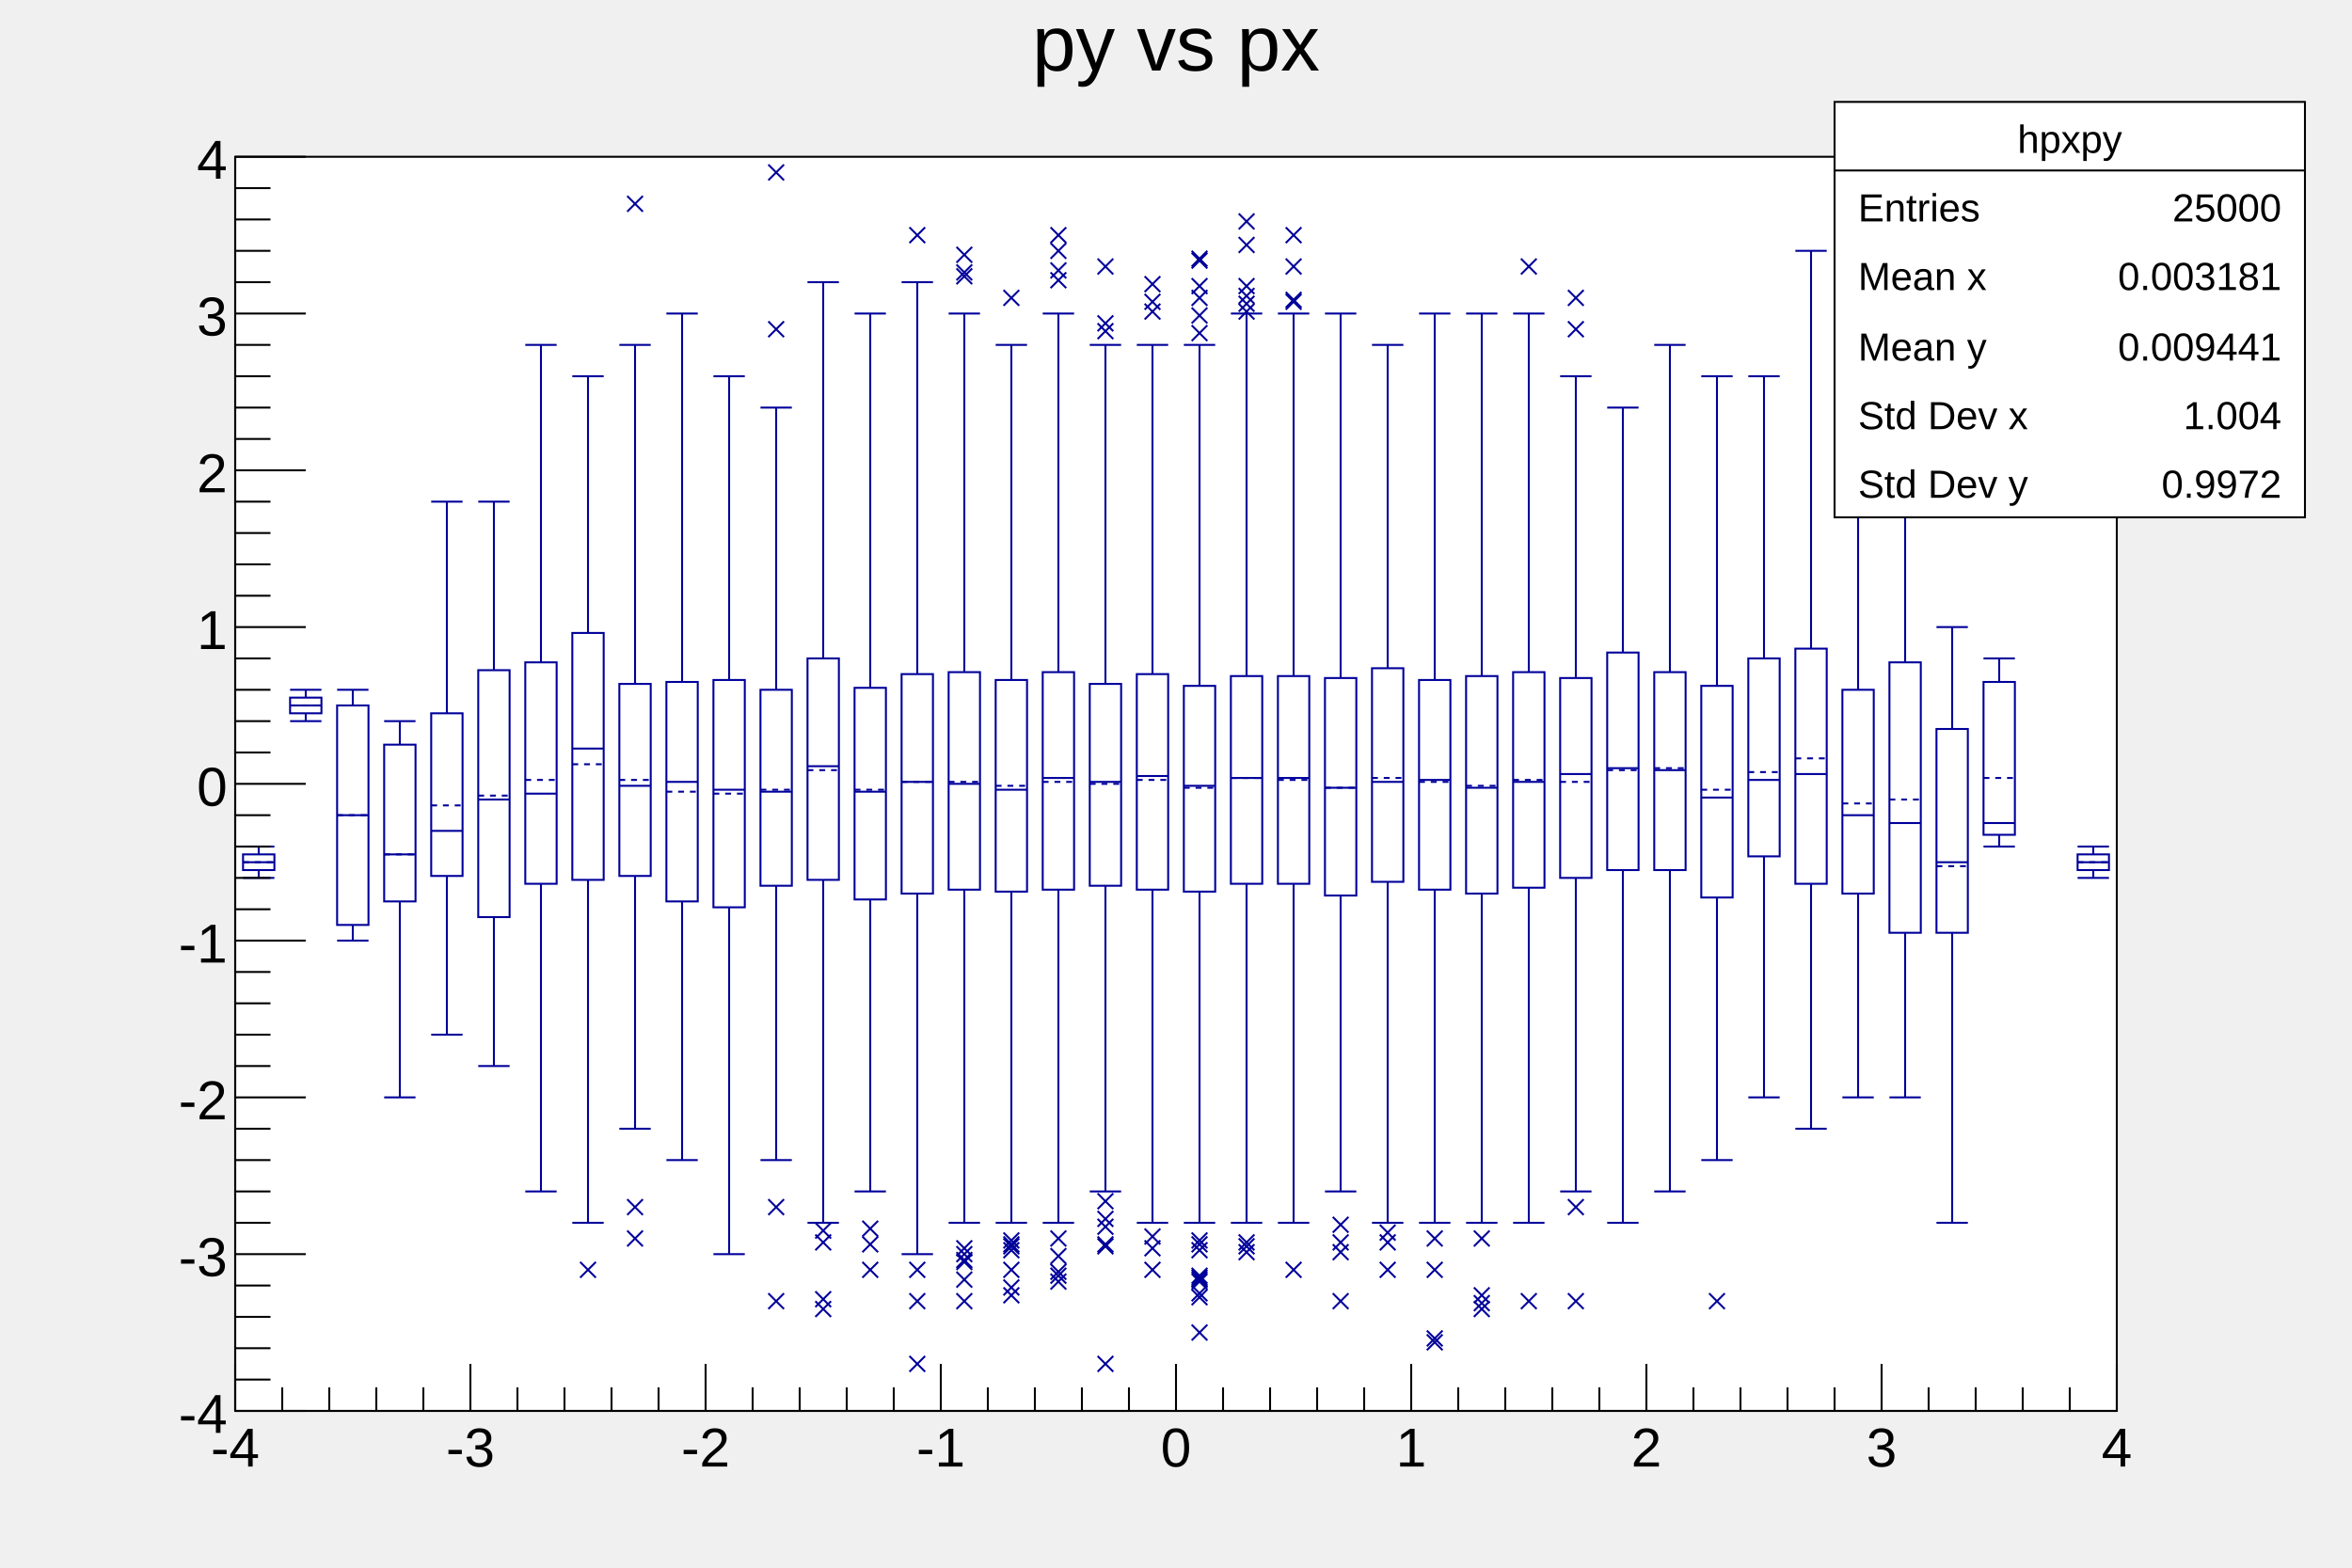
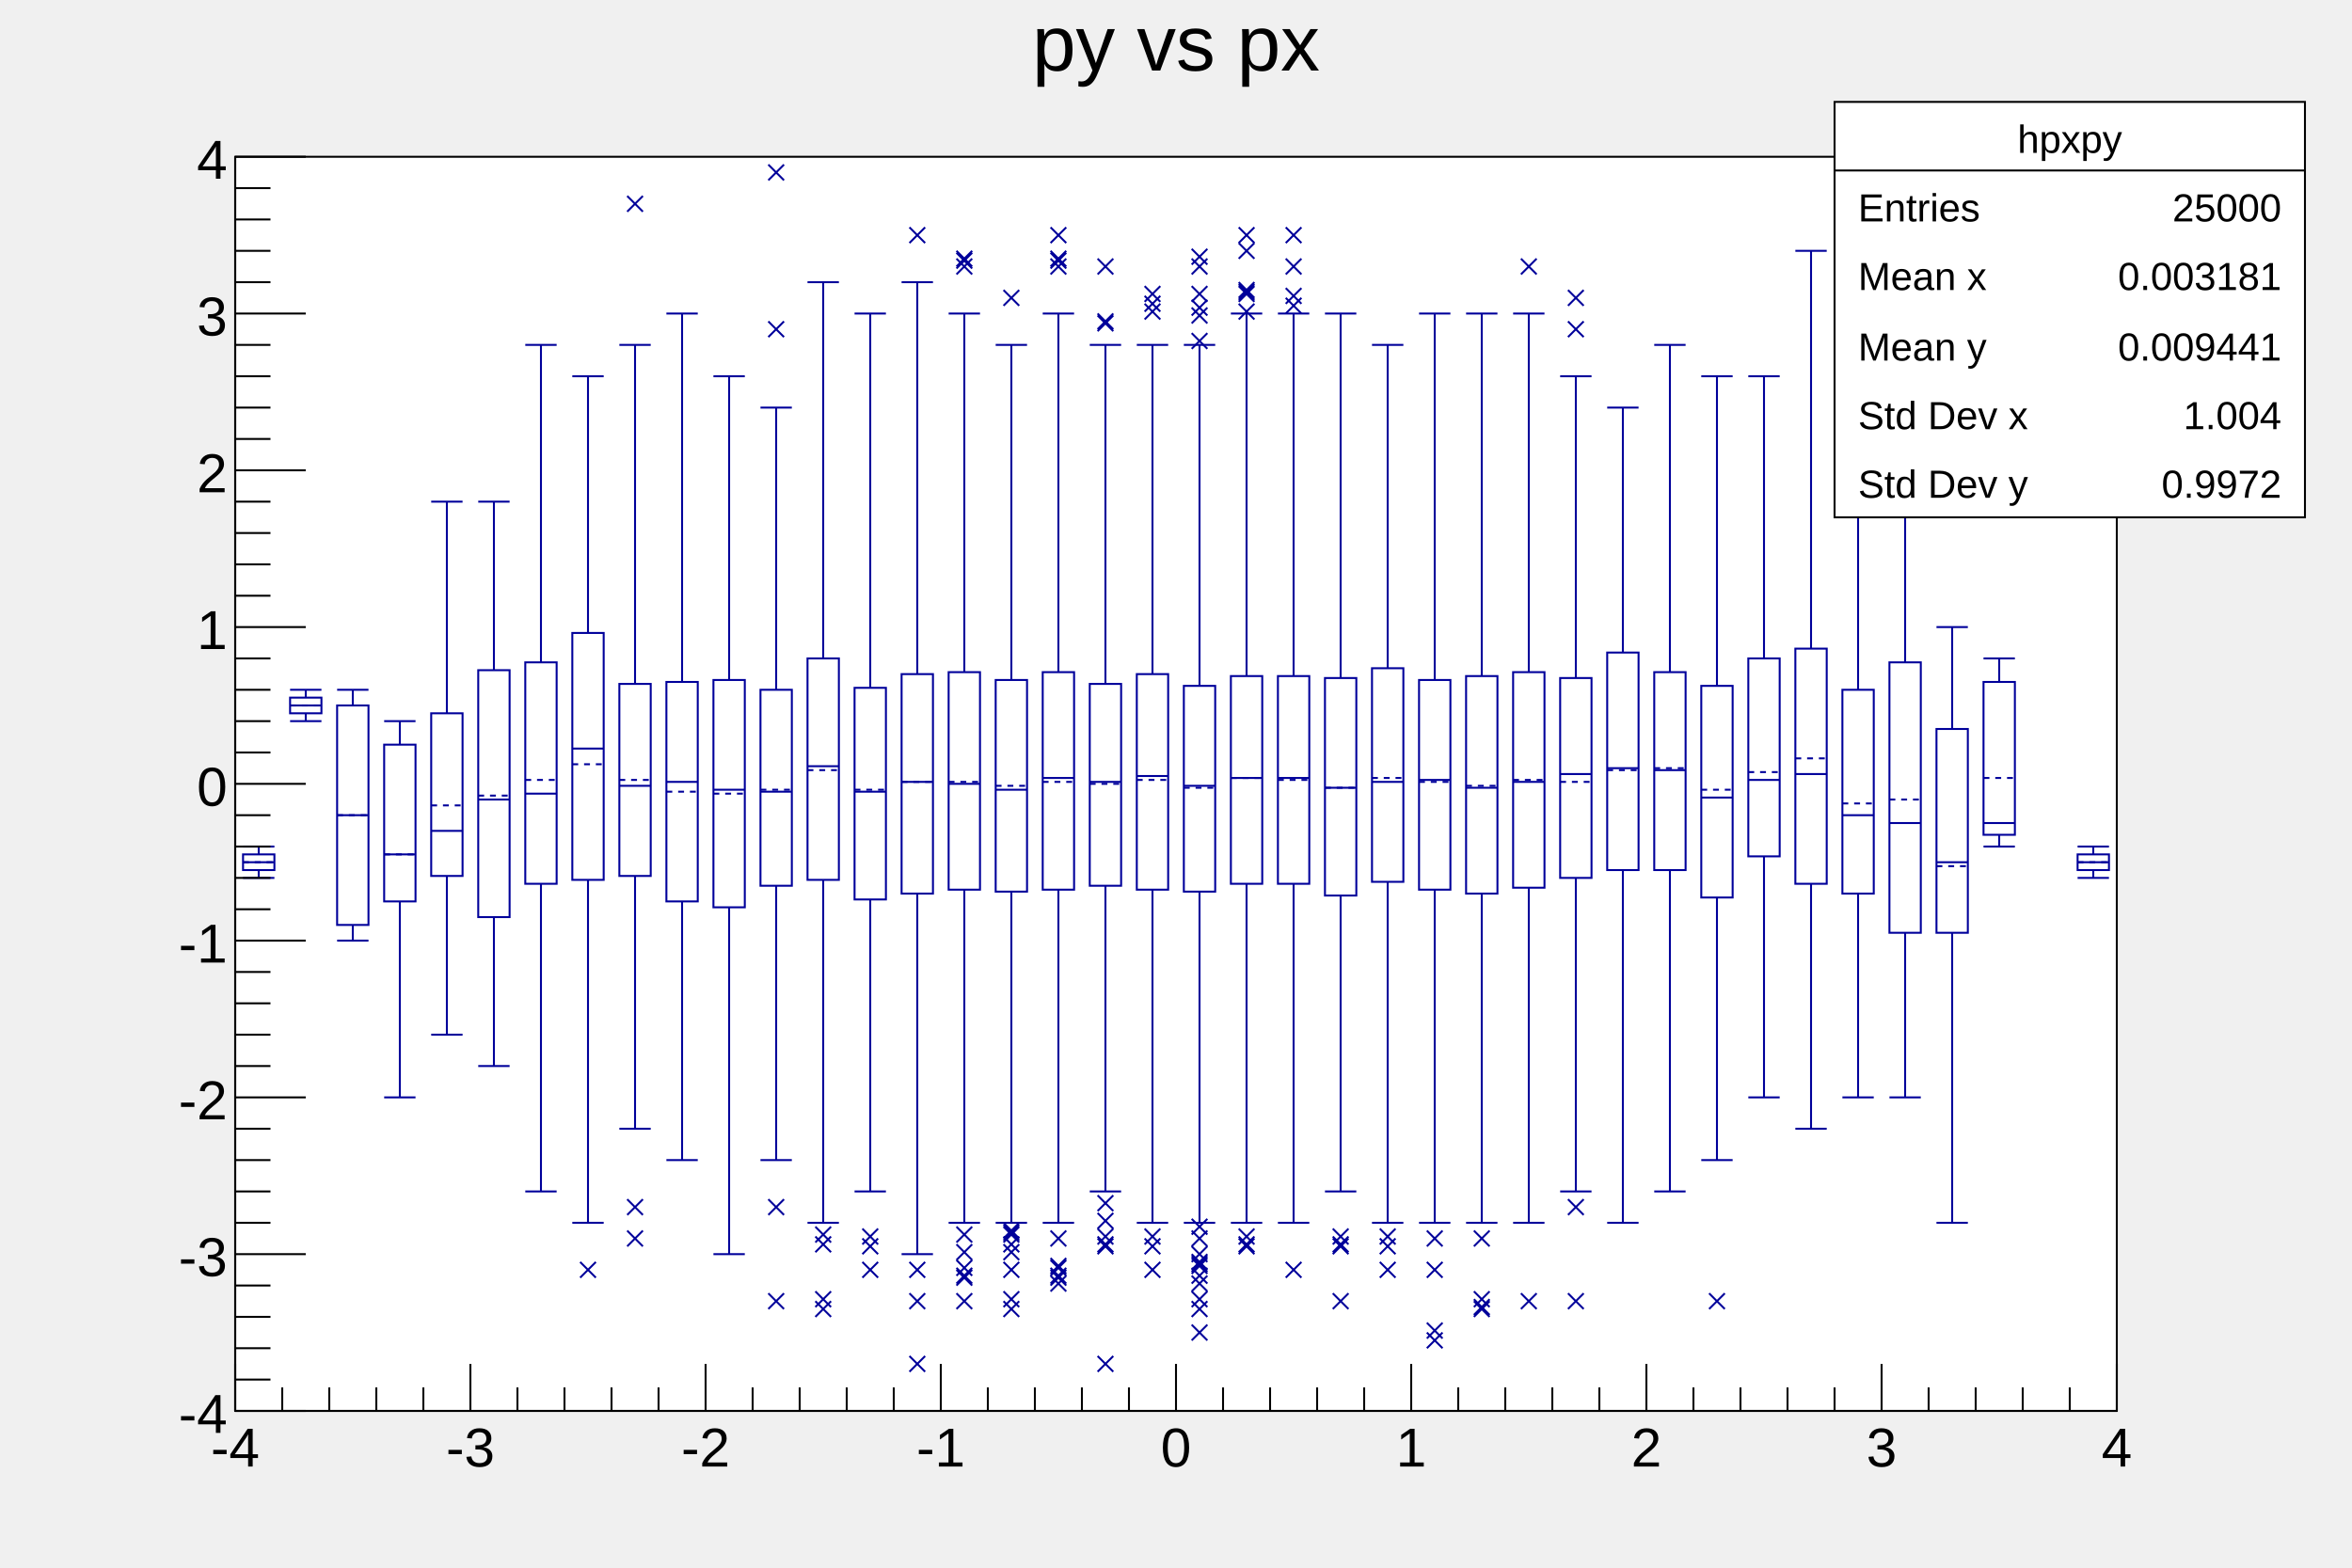
<svg xmlns="http://www.w3.org/2000/svg" viewBox="0 0 1200 800" preserveAspectRatio="none" width="1200" height="800">
  <path d="M0,0H1200V800H0Z" style="fill: none;" />
  <g>
    <g transform="translate(120,80)">
      <path d="M0,0H960V640H0Z" style="fill: white; stroke: black; stroke-width: 1;" />
      <svg x="0" y="0" overflow="hidden" width="960" height="640" viewBox="0 0 960 640">
        <g>
          <path d="M4,356V364H20V356ZM28,276V284H44V276ZM52,280V392H68V280ZM76,300V380H92V300ZM100,284V367H116V284ZM124,262V388H140V262ZM148,258V371H164V258ZM172,243V369H188V243ZM196,269V367H212V269ZM220,268V380H236V268ZM244,267V383H260V267ZM268,272V372H284V272ZM292,256V369H308V256ZM316,271V379H332V271ZM340,264V376H356V264ZM364,263V374H380V263ZM388,267V375H404V267ZM412,263V374H428V263ZM436,269V372H452V269ZM460,264V374H476V264ZM484,270V375H500V270ZM508,265V371H524V265ZM532,265V371H548V265ZM556,266V377H572V266ZM580,261V370H596V261ZM604,267V374H620V267ZM628,265V376H644V265ZM652,263V373H668V263ZM676,266V368H692V266ZM700,253V364H716V253ZM724,263V364H740V263ZM748,270V378H764V270ZM772,256V357H788V256ZM796,251V371H812V251ZM820,272V376H836V272ZM844,258V396H860V258ZM868,292V396H884V292ZM892,268V346H908V268ZM940,356V364H956V356Z" style="stroke: #00009a; stroke-width: 1; fill: none;" />
          <path d="M4,360H20M4,352H20M4,368H20M12,356V352M12,364V368M28,280H44M28,272H44M28,288H44M36,276V272M36,284V288M52,336H68M52,272H68M52,400H68M60,280V272M60,392V400M76,356H92M76,288H92M76,480H92M84,300V288M84,380V480M100,344H116M100,176H116M100,448H116M108,284V176M108,367V448M124,328H140M124,176H140M124,464H140M132,262V176M132,388V464M148,325H164M148,96H164M148,528H164M156,258V96M156,371V528M172,302H188M172,112H188M172,544H188M180,243V112M180,369V544M196,321H212M196,96H212M196,496H212M204,269V96M204,367V496M220,319H236M220,80H236M220,512H236M228,268V80M228,380V512M244,323H260M244,112H260M244,560H260M252,267V112M252,383V560M268,324H284M268,128H284M268,512H284M276,272V128M276,372V512M292,311H308M292,64H308M292,544H308M300,256V64M300,369V544M316,324H332M316,80H332M316,528H332M324,271V80M324,379V528M340,319H356M340,64H356M340,560H356M348,264V64M348,376V560M364,320H380M364,80H380M364,544H380M372,263V80M372,374V544M388,323H404M388,96H404M388,544H404M396,267V96M396,375V544M412,317H428M412,80H428M412,544H428M420,263V80M420,374V544M436,319H452M436,96H452M436,528H452M444,269V96M444,372V528M460,316H476M460,96H476M460,544H476M468,264V96M468,374V544M484,321H500M484,96H500M484,544H500M492,270V96M492,375V544M508,317H524M508,80H524M508,544H524M516,265V80M516,371V544M532,317H548M532,80H548M532,544H548M540,265V80M540,371V544M556,322H572M556,80H572M556,528H572M564,266V80M564,377V528M580,319H596M580,96H596M580,544H596M588,261V96M588,370V544M604,318H620M604,80H620M604,544H620M612,267V80M612,374V544M628,322H644M628,80H644M628,544H644M636,265V80M636,376V544M652,319H668M652,80H668M652,544H668M660,263V80M660,373V544M676,315H692M676,112H692M676,528H692M684,266V112M684,368V528M700,312H716M700,128H716M700,544H716M708,253V128M708,364V544M724,313H740M724,96H740M724,528H740M732,263V96M732,364V528M748,327H764M748,112H764M748,512H764M756,270V112M756,378V512M772,318H788M772,112H788M772,480H788M780,256V112M780,357V480M796,315H812M796,48H812M796,496H812M804,251V48M804,371V496M820,336H836M820,160H836M820,480H836M828,272V160M828,376V480M844,340H860M844,96H860M844,480H860M852,258V96M852,396V480M868,360H884M868,240H884M868,544H884M876,292V240M876,396V544M892,340H908M892,256H908M892,352H908M900,268V256M900,346V352M940,360H956M940,352H956M940,368H956M948,356V352M948,364V368" style="stroke: #00009a; stroke-width: 1; fill: none;" />
          <path d="M4,360H20M28,280H44M52,336H68M76,356H92M100,331H116M124,326H140M148,318H164M172,310H188M196,318H212M220,324H236M244,325H260M268,323H284M292,313H308M316,323H332M340,319H356M364,319H380M388,321H404M412,319H428M436,320H452M460,318H476M484,322H500M508,317H524M532,318H548M556,322H572M580,317H596M604,319H620M628,321H644M652,318H668M676,319H692M700,313H716M724,312H740M748,323H764M772,314H788M796,307H812M820,330H836M844,328H860M868,362H884M892,317H908M940,360H956" style="stroke: #00009a; stroke-width: 1; stroke-dasharray: 3,3; fill: none;" />
-           <path d="M176,564l8,8m0,-8l-8,8M200,548l8,8m0,-8l-8,8M200,532l8,8m0,-8l-8,8M200,20l8,8m0,-8l-8,8M272,580l8,8m0,-8l-8,8M272,532l8,8m0,-8l-8,8M272,84l8,8m0,-8l-8,8M272,4l8,8m0,-8l-8,8M296,584l8,8m0,-8l-8,8M296,579l8,8m0,-8l-8,8M296,550l8,8m0,-8l-8,8M296,544l8,8m0,-8l-8,8M320,564l8,8m0,-8l-8,8M320,551l8,8m0,-8l-8,8M320,543l8,8m0,-8l-8,8M344,612l8,8m0,-8l-8,8M344,580l8,8m0,-8l-8,8M344,564l8,8m0,-8l-8,8M344,36l8,8m0,-8l-8,8M368,580l8,8m0,-8l-8,8M368,559l8,8m0,-8l-8,8M368,560l8,8m0,-8l-8,8M368,569l8,8m0,-8l-8,8M368,556l8,8m0,-8l-8,8M368,553l8,8m0,-8l-8,8M368,57l8,8m0,-8l-8,8M368,55l8,8m0,-8l-8,8M368,46l8,8m0,-8l-8,8M392,573l8,8m0,-8l-8,8M392,577l8,8m0,-8l-8,8M392,564l8,8m0,-8l-8,8M392,549l8,8m0,-8l-8,8M392,552l8,8m0,-8l-8,8M392,551l8,8m0,-8l-8,8M392,554l8,8m0,-8l-8,8M392,551l8,8m0,-8l-8,8M392,68l8,8m0,-8l-8,8M416,570l8,8m0,-8l-8,8M416,567l8,8m0,-8l-8,8M416,567l8,8m0,-8l-8,8M416,557l8,8m0,-8l-8,8M416,565l8,8m0,-8l-8,8M416,548l8,8m0,-8l-8,8M416,44l8,8m0,-8l-8,8M416,59l8,8m0,-8l-8,8M416,54l8,8m0,-8l-8,8M416,36l8,8m0,-8l-8,8M440,612l8,8m0,-8l-8,8M440,542l8,8m0,-8l-8,8M440,552l8,8m0,-8l-8,8M440,551l8,8m0,-8l-8,8M440,538l8,8m0,-8l-8,8M440,529l8,8m0,-8l-8,8M440,81l8,8m0,-8l-8,8M440,85l8,8m0,-8l-8,8M440,52l8,8m0,-8l-8,8M464,564l8,8m0,-8l-8,8M464,553l8,8m0,-8l-8,8M464,547l8,8m0,-8l-8,8M464,70l8,8m0,-8l-8,8M464,75l8,8m0,-8l-8,8M464,61l8,8m0,-8l-8,8M488,596l8,8m0,-8l-8,8M488,578l8,8m0,-8l-8,8M488,576l8,8m0,-8l-8,8M488,570l8,8m0,-8l-8,8M488,569l8,8m0,-8l-8,8M488,568l8,8m0,-8l-8,8M488,568l8,8m0,-8l-8,8M488,567l8,8m0,-8l-8,8M488,551l8,8m0,-8l-8,8M488,549l8,8m0,-8l-8,8M488,554l8,8m0,-8l-8,8M488,77l8,8m0,-8l-8,8M488,86l8,8m0,-8l-8,8M488,62l8,8m0,-8l-8,8M488,68l8,8m0,-8l-8,8M488,49l8,8m0,-8l-8,8M488,48l8,8m0,-8l-8,8M512,550l8,8m0,-8l-8,8M512,552l8,8m0,-8l-8,8M512,555l8,8m0,-8l-8,8M512,67l8,8m0,-8l-8,8M512,75l8,8m0,-8l-8,8M512,62l8,8m0,-8l-8,8M512,71l8,8m0,-8l-8,8M512,41l8,8m0,-8l-8,8M512,29l8,8m0,-8l-8,8M536,564l8,8m0,-8l-8,8M536,70l8,8m0,-8l-8,8M536,69l8,8m0,-8l-8,8M536,52l8,8m0,-8l-8,8M536,36l8,8m0,-8l-8,8M560,580l8,8m0,-8l-8,8M560,550l8,8m0,-8l-8,8M560,541l8,8m0,-8l-8,8M560,555l8,8m0,-8l-8,8M584,564l8,8m0,-8l-8,8M584,550l8,8m0,-8l-8,8M584,545l8,8m0,-8l-8,8M608,599l8,8m0,-8l-8,8M608,601l8,8m0,-8l-8,8M608,564l8,8m0,-8l-8,8M608,548l8,8m0,-8l-8,8M632,581l8,8m0,-8l-8,8M632,577l8,8m0,-8l-8,8M632,584l8,8m0,-8l-8,8M632,548l8,8m0,-8l-8,8M656,580l8,8m0,-8l-8,8M656,52l8,8m0,-8l-8,8M680,580l8,8m0,-8l-8,8M680,532l8,8m0,-8l-8,8M680,84l8,8m0,-8l-8,8M680,68l8,8m0,-8l-8,8M752,580l8,8m0,-8l-8,8" style="stroke: #00009a; fill: none;" />
+           <path d="M176,564l8,8m0,-8l-8,8M200,548l8,8m0,-8l-8,8M200,532l8,8m0,-8l-8,8M200,20l8,8m0,-8l-8,8M272,580l8,8m0,-8l-8,8M272,532l8,8m0,-8l-8,8M272,84l8,8m0,-8l-8,8M272,4l8,8m0,-8l-8,8M296,584l8,8m0,-8l-8,8M296,579l8,8m0,-8l-8,8M296,551l8,8m0,-8l-8,8M296,546l8,8m0,-8l-8,8M320,564l8,8m0,-8l-8,8M320,552l8,8m0,-8l-8,8M320,547l8,8m0,-8l-8,8M344,612l8,8m0,-8l-8,8M344,580l8,8m0,-8l-8,8M344,564l8,8m0,-8l-8,8M344,36l8,8m0,-8l-8,8M368,580l8,8m0,-8l-8,8M368,568l8,8m0,-8l-8,8M368,563l8,8m0,-8l-8,8M368,567l8,8m0,-8l-8,8M368,546l8,8m0,-8l-8,8M368,555l8,8m0,-8l-8,8M368,49l8,8m0,-8l-8,8M368,48l8,8m0,-8l-8,8M368,52l8,8m0,-8l-8,8M392,584l8,8m0,-8l-8,8M392,579l8,8m0,-8l-8,8M392,564l8,8m0,-8l-8,8M392,551l8,8m0,-8l-8,8M392,546l8,8m0,-8l-8,8M392,555l8,8m0,-8l-8,8M392,545l8,8m0,-8l-8,8M392,544l8,8m0,-8l-8,8M392,68l8,8m0,-8l-8,8M416,568l8,8m0,-8l-8,8M416,563l8,8m0,-8l-8,8M416,567l8,8m0,-8l-8,8M416,562l8,8m0,-8l-8,8M416,571l8,8m0,-8l-8,8M416,548l8,8m0,-8l-8,8M416,49l8,8m0,-8l-8,8M416,48l8,8m0,-8l-8,8M416,52l8,8m0,-8l-8,8M416,36l8,8m0,-8l-8,8M440,612l8,8m0,-8l-8,8M440,552l8,8m0,-8l-8,8M440,547l8,8m0,-8l-8,8M440,551l8,8m0,-8l-8,8M440,530l8,8m0,-8l-8,8M440,539l8,8m0,-8l-8,8M440,81l8,8m0,-8l-8,8M440,80l8,8m0,-8l-8,8M440,52l8,8m0,-8l-8,8M464,564l8,8m0,-8l-8,8M464,552l8,8m0,-8l-8,8M464,547l8,8m0,-8l-8,8M464,71l8,8m0,-8l-8,8M464,66l8,8m0,-8l-8,8M464,75l8,8m0,-8l-8,8M488,596l8,8m0,-8l-8,8M488,584l8,8m0,-8l-8,8M488,579l8,8m0,-8l-8,8M488,567l8,8m0,-8l-8,8M488,562l8,8m0,-8l-8,8M488,571l8,8m0,-8l-8,8M488,561l8,8m0,-8l-8,8M488,560l8,8m0,-8l-8,8M488,548l8,8m0,-8l-8,8M488,556l8,8m0,-8l-8,8M488,542l8,8m0,-8l-8,8M488,77l8,8m0,-8l-8,8M488,90l8,8m0,-8l-8,8M488,73l8,8m0,-8l-8,8M488,66l8,8m0,-8l-8,8M488,47l8,8m0,-8l-8,8M488,52l8,8m0,-8l-8,8M512,552l8,8m0,-8l-8,8M512,547l8,8m0,-8l-8,8M512,551l8,8m0,-8l-8,8M512,66l8,8m0,-8l-8,8M512,75l8,8m0,-8l-8,8M512,65l8,8m0,-8l-8,8M512,64l8,8m0,-8l-8,8M512,36l8,8m0,-8l-8,8M512,44l8,8m0,-8l-8,8M536,564l8,8m0,-8l-8,8M536,72l8,8m0,-8l-8,8M536,67l8,8m0,-8l-8,8M536,52l8,8m0,-8l-8,8M536,36l8,8m0,-8l-8,8M560,580l8,8m0,-8l-8,8M560,552l8,8m0,-8l-8,8M560,547l8,8m0,-8l-8,8M560,551l8,8m0,-8l-8,8M584,564l8,8m0,-8l-8,8M584,552l8,8m0,-8l-8,8M584,547l8,8m0,-8l-8,8M608,600l8,8m0,-8l-8,8M608,595l8,8m0,-8l-8,8M608,564l8,8m0,-8l-8,8M608,548l8,8m0,-8l-8,8M632,584l8,8m0,-8l-8,8M632,579l8,8m0,-8l-8,8M632,583l8,8m0,-8l-8,8M632,548l8,8m0,-8l-8,8M656,580l8,8m0,-8l-8,8M656,52l8,8m0,-8l-8,8M680,580l8,8m0,-8l-8,8M680,532l8,8m0,-8l-8,8M680,84l8,8m0,-8l-8,8M680,68l8,8m0,-8l-8,8M752,580l8,8m0,-8l-8,8" style="stroke: #00009a; fill: none;" />
        </g>
      </svg>
      <g>
        <g transform="translate(0,640)">
          <path d="M0,0h960" style="stroke: black; stroke-width: 1;" />
          <path d="M0,-24v24m24,-12v12m24,-12v12m24,-12v12m24,-12v12m24,-24v24m24,-12v12m24,-12v12m24,-12v12m24,-12v12m24,-24v24m24,-12v12m24,-12v12m24,-12v12m24,-12v12m24,-24v24m24,-12v12m24,-12v12m24,-12v12m24,-12v12m24,-24v24m24,-12v12m24,-12v12m24,-12v12m24,-12v12m24,-24v24m24,-12v12m24,-12v12m24,-12v12m24,-12v12m24,-24v24m24,-12v12m24,-12v12m24,-12v12m24,-12v12m24,-24v24m24,-12v12m24,-12v12m24,-12v12m24,-12v12m24,-24v24" style="stroke: black; stroke-width: 1;" />
          <g font-family="Arial" font-size="28" space="preserve">
            <text fill="black" text-anchor="middle" dy=".8em" transform="translate(0,6)">
       -4
      </text>
            <text fill="black" text-anchor="middle" dy=".8em" transform="translate(120,6)">
       -3
      </text>
            <text fill="black" text-anchor="middle" dy=".8em" transform="translate(240,6)">
       -2
      </text>
            <text fill="black" text-anchor="middle" dy=".8em" transform="translate(360,6)">
       -1
      </text>
            <text fill="black" text-anchor="middle" dy=".8em" transform="translate(480,6)">
       0
      </text>
            <text fill="black" text-anchor="middle" dy=".8em" transform="translate(600,6)">
       1
      </text>
            <text fill="black" text-anchor="middle" dy=".8em" transform="translate(720,6)">
       2
      </text>
            <text fill="black" text-anchor="middle" dy=".8em" transform="translate(840,6)">
       3
      </text>
            <text fill="black" text-anchor="middle" dy=".8em" transform="translate(960,6)">
       4
      </text>
          </g>
        </g>
        <g>
          <path d="M0,0v640" style="stroke: black; stroke-width: 1;" />
          <path d="M36,640h-36m18,-16h-18m18,-16h-18m18,-16h-18m18,-16h-18m36,-16h-36m18,-16h-18m18,-16h-18m18,-16h-18m18,-16h-18m36,-16h-36m18,-16h-18m18,-16h-18m18,-16h-18m18,-16h-18m36,-16h-36m18,-16h-18m18,-16h-18m18,-16h-18m18,-16h-18m36,-16h-36m18,-16h-18m18,-16h-18m18,-16h-18m18,-16h-18m36,-16h-36m18,-16h-18m18,-16h-18m18,-16h-18m18,-16h-18m36,-16h-36m18,-16h-18m18,-16h-18m18,-16h-18m18,-16h-18m36,-16h-36m18,-16h-18m18,-16h-18m18,-16h-18m18,-16h-18m36,-16h-36" style="stroke: black; stroke-width: 1;" />
          <g font-family="Arial" font-size="28" space="preserve">
            <text fill="black" text-anchor="end" dy=".4em" transform="translate(-4,640)">
       -4
      </text>
            <text fill="black" text-anchor="end" dy=".4em" transform="translate(-4,560)">
       -3
      </text>
            <text fill="black" text-anchor="end" dy=".4em" transform="translate(-4,480)">
       -2
      </text>
            <text fill="black" text-anchor="end" dy=".4em" transform="translate(-4,400)">
       -1
      </text>
            <text fill="black" text-anchor="end" dy=".4em" transform="translate(-4,320)">
       0
      </text>
            <text fill="black" text-anchor="end" dy=".4em" transform="translate(-4,240)">
       1
      </text>
            <text fill="black" text-anchor="end" dy=".4em" transform="translate(-4,160)">
       2
      </text>
            <text fill="black" text-anchor="end" dy=".4em" transform="translate(-4,80)">
       3
      </text>
            <text fill="black" text-anchor="end" dy=".4em" transform="translate(-4)">
       4
      </text>
          </g>
        </g>
      </g>
    </g>
    <g transform="translate(120,4)" font-family="Arial" font-size="40" space="preserve">
      <path d="M0,0H960V53H0Z" style="fill: none;" />
      <text fill="black" text-anchor="middle" dy=".8em" transform="translate(480)">
    py vs px
   </text>
    </g>
    <g transform="translate(936,52)" font-family="Arial" font-size="20" space="preserve">
      <path d="M0,0H240V212H0Z" style="fill: white; stroke: black; stroke-width: 1;" />
      <text fill="black" text-anchor="middle" dy=".4em" transform="translate(120,18)">
    hpxpy
   </text>
      <text fill="black" text-anchor="start" dy=".4em" transform="translate(12,53)">
    Entries
   </text>
      <text fill="black" text-anchor="end" dy=".4em" transform="translate(228,53)">
    25000
   </text>
      <text fill="black" text-anchor="start" dy=".4em" transform="translate(12,88)">
    Mean x
   </text>
      <text fill="black" text-anchor="end" dy=".4em" transform="translate(228,88)">
    0.003181
   </text>
      <text fill="black" text-anchor="start" dy=".4em" transform="translate(12,124)">
    Mean y
   </text>
      <text fill="black" text-anchor="end" dy=".4em" transform="translate(228,124)">
    0.009441
   </text>
      <text fill="black" text-anchor="start" dy=".4em" transform="translate(12,159)">
    Std Dev x
   </text>
      <text fill="black" text-anchor="end" dy=".4em" transform="translate(228,159)">
    1.004
   </text>
      <text fill="black" text-anchor="start" dy=".4em" transform="translate(12,194)">
    Std Dev y
   </text>
      <text fill="black" text-anchor="end" dy=".4em" transform="translate(228,194)">
    0.9972
   </text>
      <path d="M0,35h240" style="stroke: black; stroke-width: 1;" />
    </g>
  </g>
</svg>
